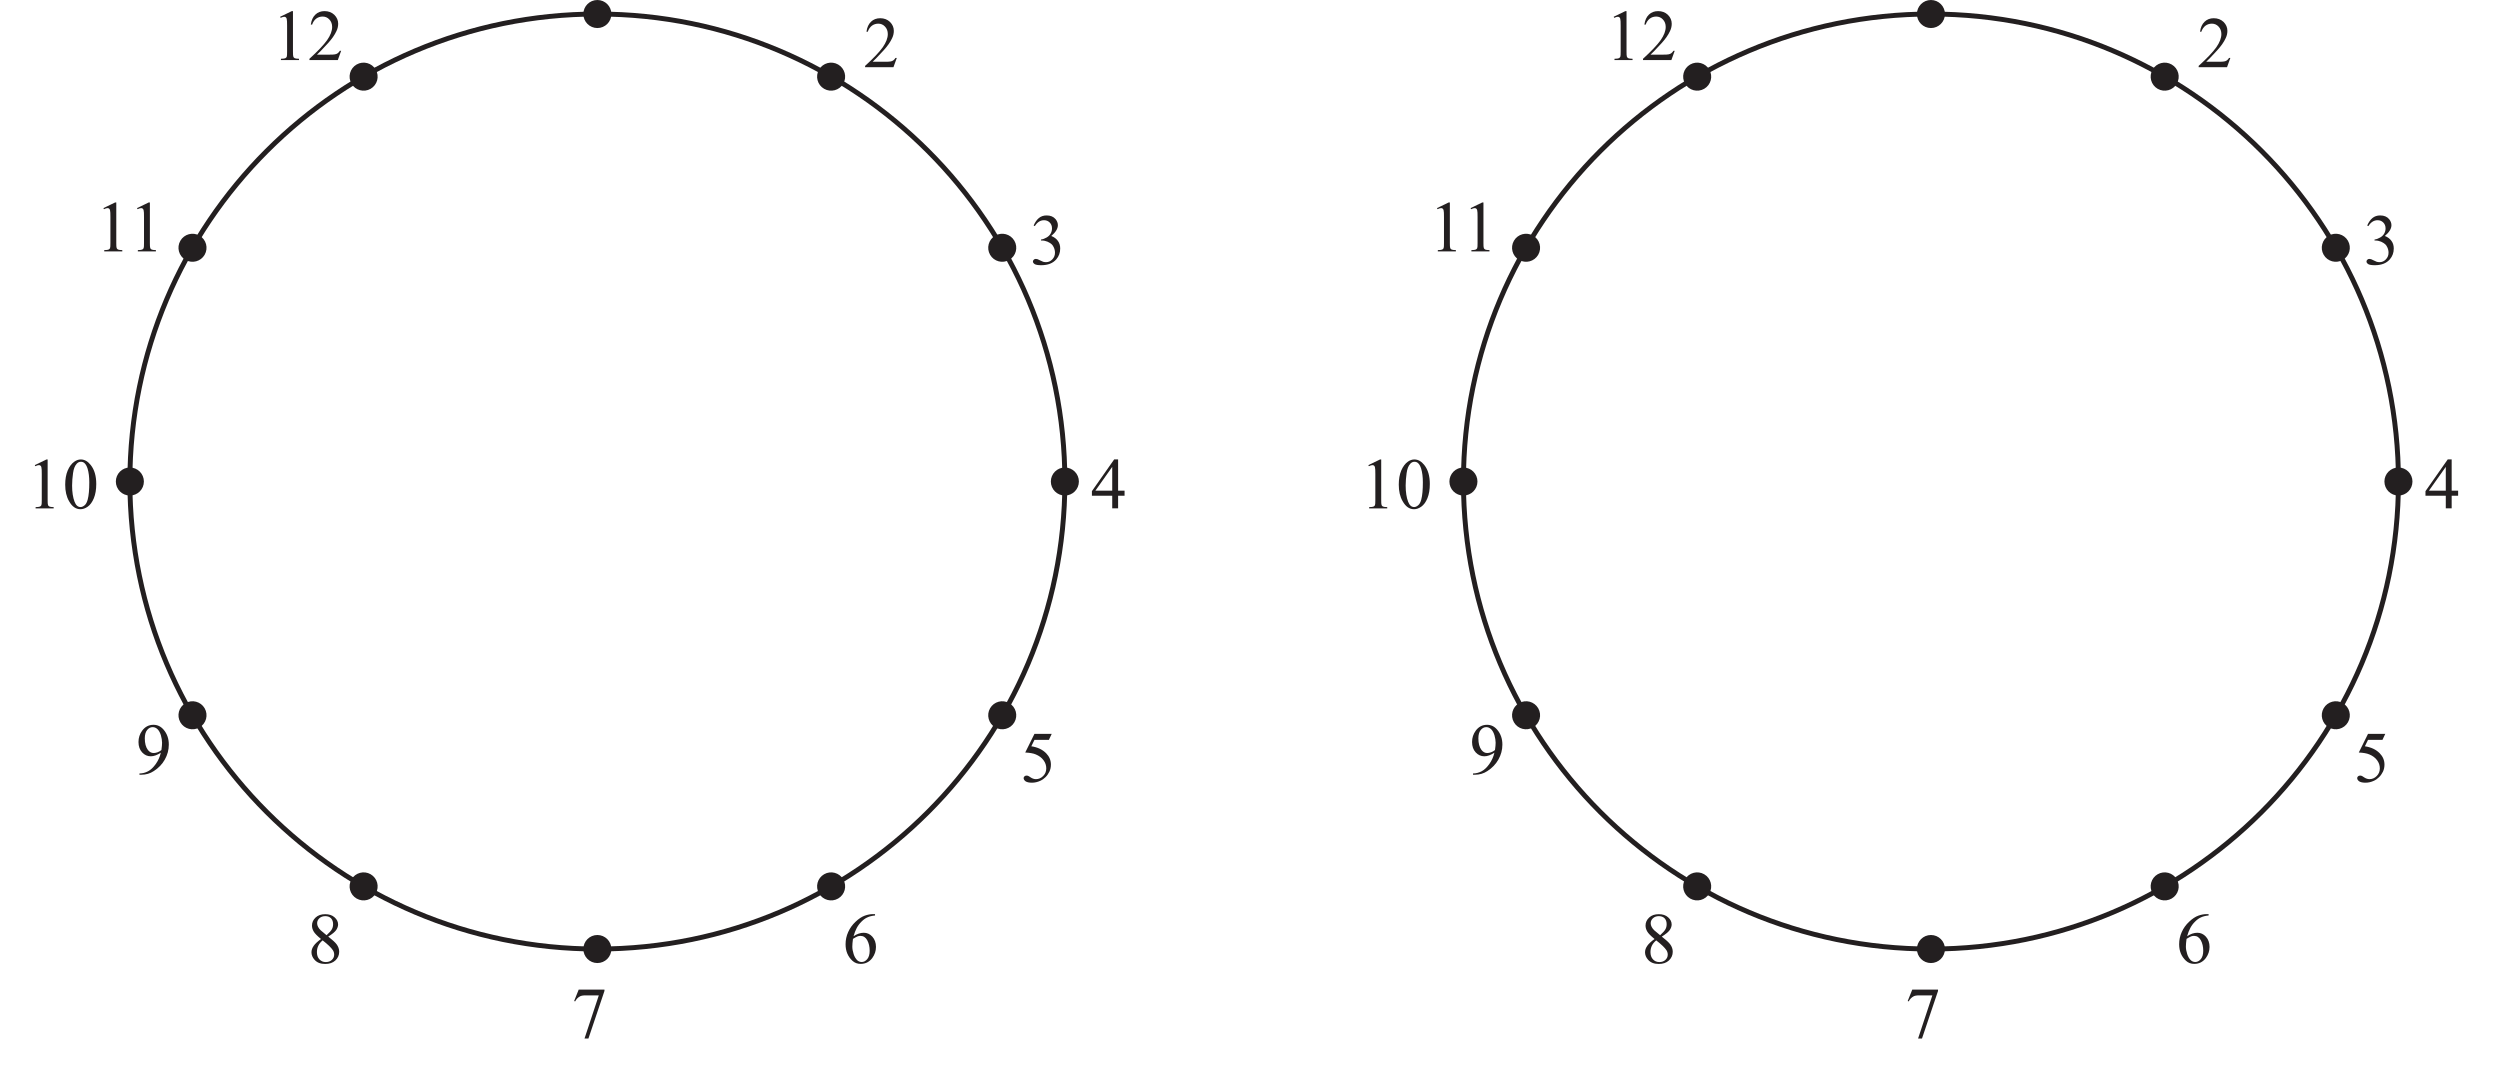
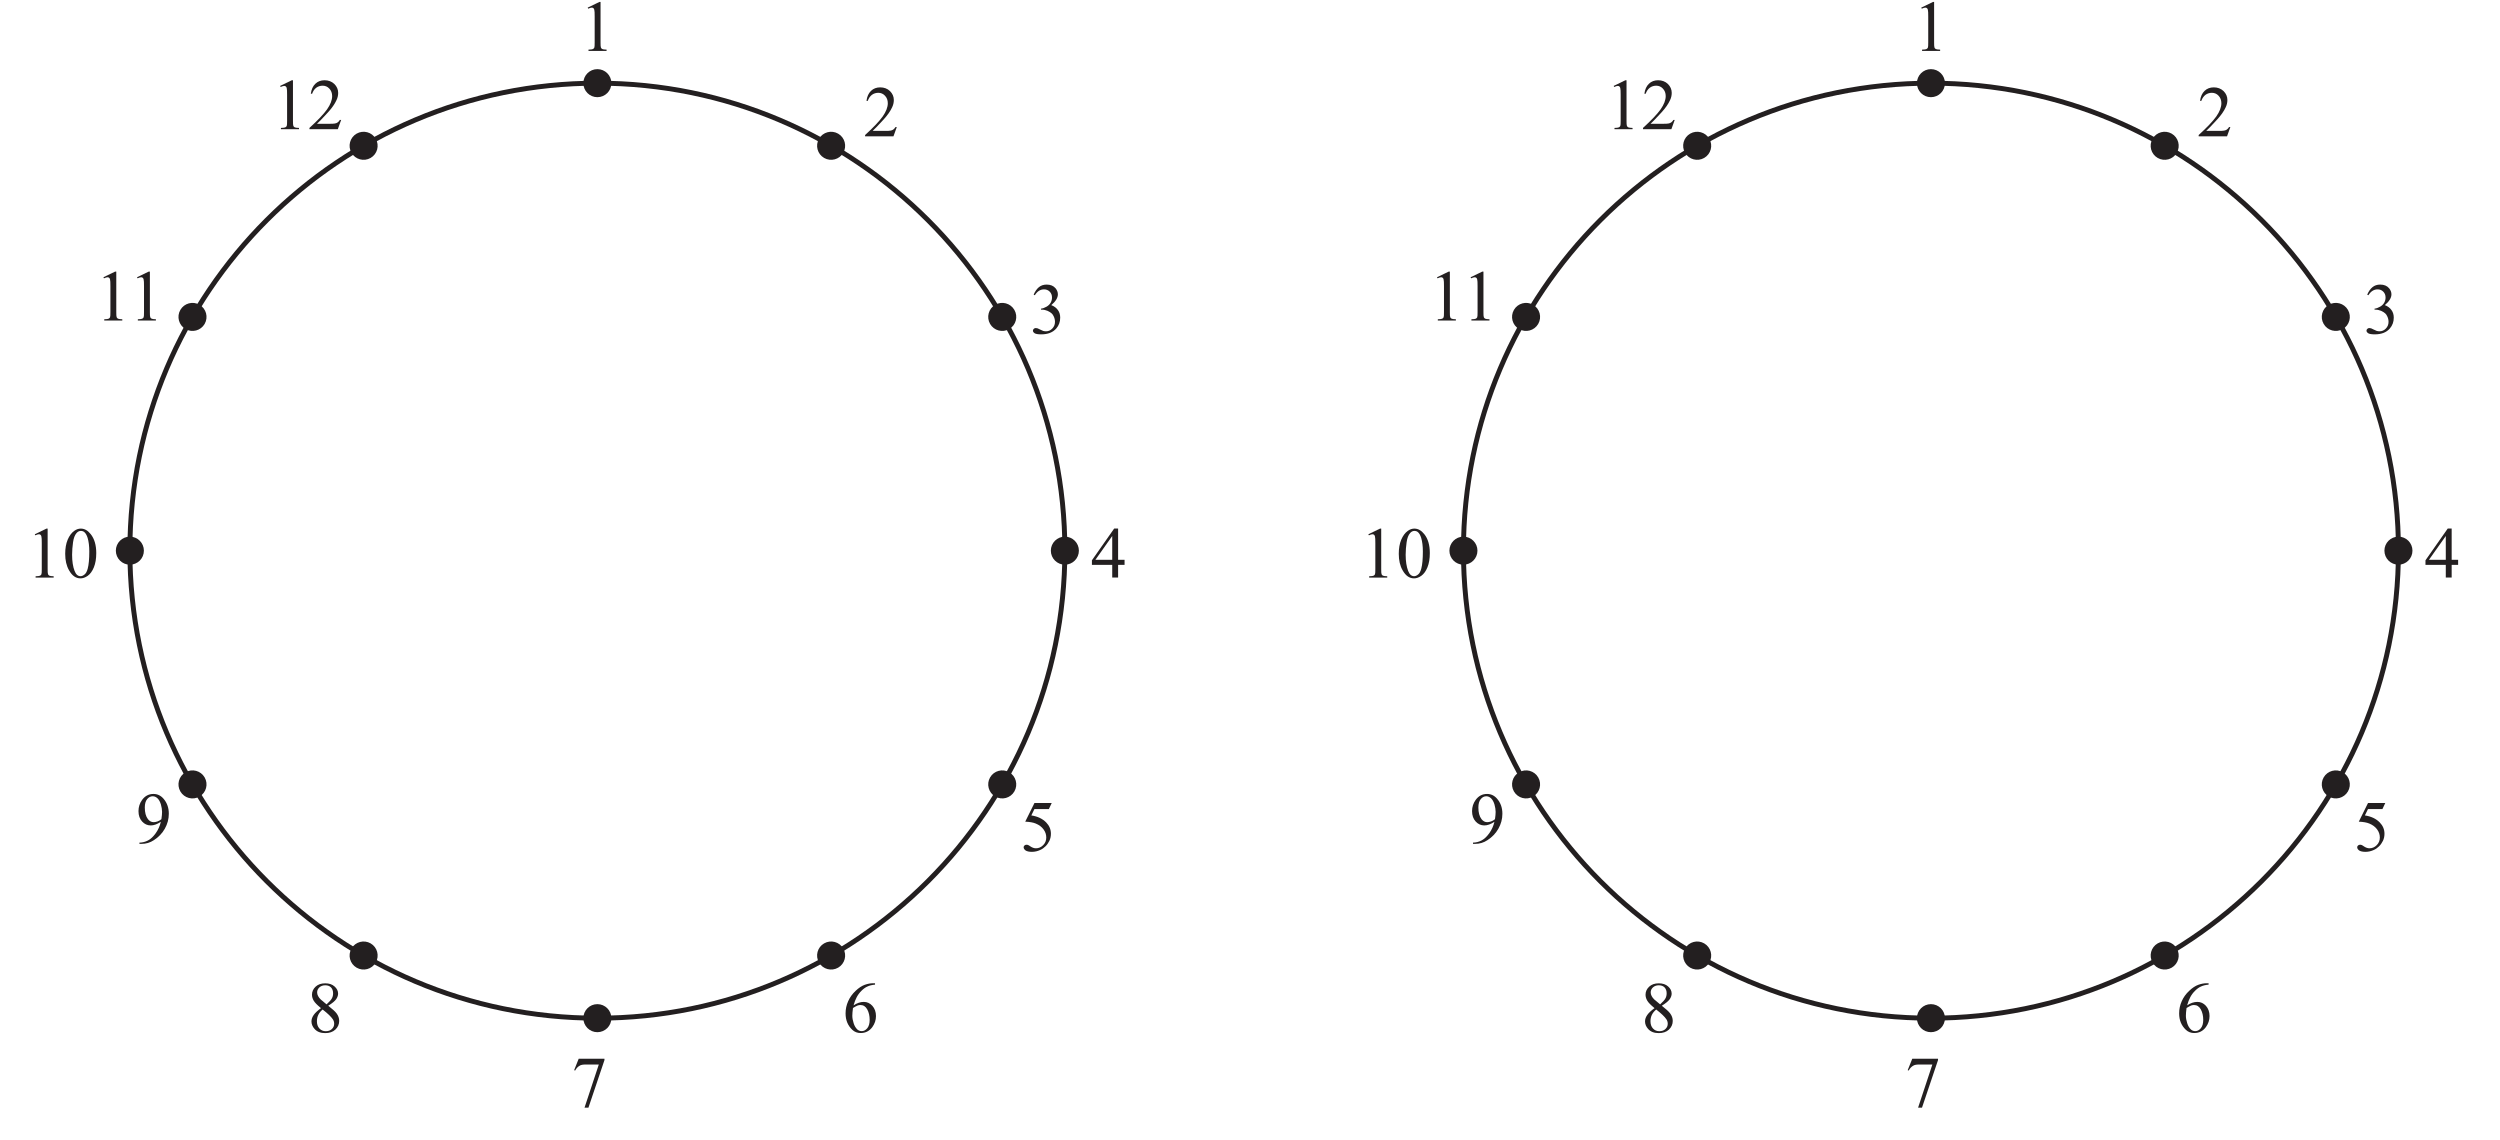
- <svg xmlns="http://www.w3.org/2000/svg" xmlns:xlink="http://www.w3.org/1999/xlink" data-id="0607_2017MJ_63_q03b_diagram3" data-width-mm="133.7" data-height-mm="57.23" data-measure="false" data-source="0607/63 MJ 2017 p8" version="1.1" width="379" height="162.218" viewBox="0 0 379 162.218">
+ <svg xmlns="http://www.w3.org/2000/svg" xmlns:xlink="http://www.w3.org/1999/xlink" data-id="0607_2017MJ_63_q03b_diagram3" data-width-mm="133.7" data-height-mm="60.92" data-measure="false" data-source="0607/63 MJ 2017 p8" version="1.1" width="379" height="172.700" viewBox="0 0 379 172.700">
  <defs>
    <clipPath id="clip_1">
-       <path transform="matrix(1,0,0,-1,-104,263.908)" d="M104 101.69H483V263.908H104Z" />
+       <path transform="matrix(1,0,0,-1,-104,274.39)" d="M104 101.69H483V274.39H104Z" />
    </clipPath>
    <clipPath id="clip_2">
-       <path transform="matrix(1,0,0,-1,-104,263.908)" d="M0 0H595.276V841.89H0Z" />
+       <path transform="matrix(1,0,0,-1,-104,274.39)" d="M0 0H595.276V841.89H0Z" />
    </clipPath>
    <clipPath id="clip_3">
-       <path transform="matrix(1,0,0,-1,-104,263.908)" d="M0 0H595.276V841.89H0Z" />
+       <path transform="matrix(1,0,0,-1,-104,274.39)" d="M0 0H595.276V841.89H0Z" />
    </clipPath>
    <clipPath id="clip_4">
-       <path transform="matrix(1,0,0,-1,-104,263.908)" d="M94.961 616.425H507.269V741.432H94.961Z" />
+       <path transform="matrix(1,0,0,-1,-104,274.39)" d="M94.961 616.425H507.269V741.432H94.961Z" />
    </clipPath>
    <clipPath id="clip_5">
-       <path transform="matrix(1,0,0,-1,-104,263.908)" d="M94.961 616.425H507.269V741.432H94.961Z" />
+       <path transform="matrix(1,0,0,-1,-104,274.39)" d="M94.961 616.425H507.269V741.432H94.961Z" />
    </clipPath>
    <clipPath id="clip_6">
-       <path transform="matrix(1,0,0,-1,-104,263.908)" d="M94.961 616.425H507.269V741.432H94.961Z" />
+       <path transform="matrix(1,0,0,-1,-104,274.39)" d="M94.961 616.425H507.269V741.432H94.961Z" />
    </clipPath>
    <clipPath id="clip_7">
-       <path transform="matrix(1,0,0,-1,-103.999,263.908)" d="M94.961 434.426H418.677V583.654H94.961Z" />
+       <path transform="matrix(1,0,0,-1,-103.999,274.390)" d="M94.961 434.426H418.677V583.654H94.961Z" />
    </clipPath>
    <clipPath id="clip_8">
-       <path transform="matrix(1,0,0,-1,-103.999,263.908)" d="M94.961 434.426H418.677V583.654H94.961Z" />
+       <path transform="matrix(1,0,0,-1,-103.999,274.390)" d="M94.961 434.426H418.677V583.654H94.961Z" />
    </clipPath>
    <clipPath id="clip_9">
-       <path transform="matrix(1,0,0,-1,-103.999,263.908)" d="M94.961 434.426H418.677V583.654H94.961Z" />
+       <path transform="matrix(1,0,0,-1,-103.999,274.390)" d="M94.961 434.426H418.677V583.654H94.961Z" />
    </clipPath>
    <clipPath id="clip_10">
-       <path transform="matrix(1,0,0,-1,-103.999,263.908)" d="M97.501 104.729H497.776V276.225H97.501Z" />
+       <path transform="matrix(1,0,0,-1,-103.999,274.390)" d="M97.501 104.729H497.776V276.225H97.501Z" />
    </clipPath>
    <clipPath id="clip_11">
-       <path transform="matrix(1,0,0,-1,-103.999,263.908)" d="M97.501 104.729H497.776V276.225H97.501Z" />
+       <path transform="matrix(1,0,0,-1,-103.999,274.390)" d="M97.501 104.729H497.776V276.225H97.501Z" />
    </clipPath>
+     <path id="font_12_20" d="M.117 .597 .278 .675H.294V.117C.294 .080 .295 .056 .299 .047 .302 .038 .308 .031 .318 .026 .328 .021 .347 .019 .377 .018V0H.128V.018C.160 .019 .180 .021 .189 .026 .198 .031 .204 .037 .208 .045 .212 .053 .213 .077 .213 .117V.474C.213 .522 .212 .553 .208 .566 .206 .577 .202 .584 .196 .589 .190 .594 .183 .597 .174 .597 .162 .597 .145 .592 .124 .582L.117 .597Z" />
    <path id="font_12_21" d="M.458 .128 .412 0H.021V.018C.136 .123 .217 .208 .264 .274 .311 .341 .334 .402 .334 .457 .334 .498 .321 .533 .295 .560 .270 .587 .239 .600 .203 .600 .171 .600 .141 .591 .115 .572 .090 .553 .070 .525 .058 .489H.040C.048 .549 .069 .595 .103 .627 .136 .659 .179 .675 .229 .675 .283 .675 .328 .658 .364 .624 .399 .589 .417 .548 .417 .501 .417 .468 .410 .434 .394 .401 .370 .348 .331 .292 .277 .233 .196 .145 .145 .092 .125 .075H.298C.333 .075 .358 .076 .372 .079 .386 .081 .399 .086 .410 .094 .422 .102 .431 .114 .440 .128H.458Z" />
    <path id="font_12_22" d="M.050 .536C.069 .580 .093 .615 .122 .639 .151 .663 .187 .675 .229 .675 .283 .675 .323 .658 .352 .624 .373 .598 .384 .570 .384 .541 .384 .493 .354 .443 .293 .392 .334 .376 .364 .353 .385 .323 .406 .294 .416 .259 .416 .219 .416 .161 .398 .112 .362 .070 .314 .015 .245-.011 .155-.011 .111-.011 .080-.006 .064 .004 .048 .015 .040 .027 .040 .040 .040 .049 .044 .058 .052 .065 .059 .072 .068 .076 .079 .076 .087 .076 .096 .074 .104 .072 .110 .070 .122 .064 .142 .054 .161 .044 .175 .038 .182 .036 .194 .033 .207 .031 .221 .031 .254 .031 .283 .044 .307 .069 .332 .095 .344 .125 .344 .161 .344 .186 .339 .211 .327 .236 .319 .254 .309 .268 .299 .277 .285 .290 .266 .302 .242 .313 .217 .323 .192 .329 .167 .329H.151V.343C.177 .346 .203 .356 .229 .371 .255 .386 .273 .405 .285 .426 .297 .448 .303 .471 .303 .497 .303 .530 .292 .557 .271 .578 .250 .599 .224 .609 .193 .609 .142 .609 .100 .582 .066 .528L.050 .536Z" />
    <path id="font_12_23" d="M.465 .244V.174H.376V0H.295V.174H.015V.237L.322 .675H.376V.244H.465M.295 .244V.572L.063 .244H.295Z" />
    <path id="font_12_24" d="M.434 .662 .395 .579H.196L.153 .491C.239 .478 .307 .446 .358 .394 .401 .350 .423 .298 .423 .238 .423 .203 .416 .171 .402 .141 .387 .111 .370 .086 .348 .065 .327 .044 .303 .027 .276 .015 .239-.002 .201-.011 .161-.011 .121-.011 .093-.004 .074 .008 .056 .022 .047 .036 .047 .053 .047 .062 .051 .070 .059 .077 .066 .084 .076 .087 .087 .087 .095 .087 .103 .086 .109 .083 .115 .081 .126 .074 .142 .063 .166 .047 .191 .038 .216 .038 .254 .038 .287 .052 .316 .081 .345 .110 .359 .145 .359 .186 .359 .227 .347 .264 .321 .299 .295 .334 .260 .360 .214 .379 .179 .394 .131 .402 .069 .405L.196 .662H.434Z" />
    <path id="font_12_25" d="M.448 .675V.656C.405 .652 .370 .643 .343 .630 .315 .618 .288 .598 .262 .572 .235 .546 .213 .516 .196 .484 .179 .452 .164 .414 .152 .370 .199 .402 .246 .418 .293 .418 .339 .418 .378 .400 .411 .364 .444 .327 .461 .280 .461 .223 .461 .167 .444 .117 .411 .071 .370 .016 .317-.011 .250-.011 .205-.011 .167 .003 .135 .033 .073 .091 .042 .166 .042 .259 .042 .319 .054 .375 .078 .428 .102 .482 .136 .529 .180 .570 .224 .612 .266 .639 .307 .654 .347 .668 .385 .675 .419 .675H.448M.144 .334C.138 .290 .135 .254 .135 .227 .135 .196 .141 .162 .153 .125 .164 .089 .181 .060 .204 .038 .221 .023 .241 .015 .265 .015 .293 .015 .318 .028 .341 .055 .363 .082 .374 .120 .374 .170 .374 .225 .363 .274 .341 .314 .319 .355 .287 .375 .247 .375 .234 .375 .221 .373 .207 .368 .193 .362 .172 .351 .144 .334Z" />
    <clipPath id="clip_13">
-       <path transform="matrix(1,0,0,-1,-103.999,263.908)" d="M97.501 104.729H497.776V276.225H97.501Z" />
+       <path transform="matrix(1,0,0,-1,-103.999,274.390)" d="M97.501 104.729H497.776V276.225H97.501Z" />
    </clipPath>
    <path id="font_12_26" d="M.100 .662H.455V.643L.234-.013H.180L.377 .582H.195C.159 .582 .132 .577 .117 .568 .089 .553 .067 .530 .051 .499L.037 .504 .100 .662Z" />
    <path id="font_12_27" d="M.191 .333C.139 .376 .105 .410 .090 .437 .075 .463 .067 .490 .067 .518 .067 .561 .084 .598 .117 .629 .150 .660 .194 .675 .25 .675 .303 .675 .346 .661 .378 .632 .411 .603 .427 .570 .427 .533 .427 .508 .418 .483 .401 .457 .383 .431 .347 .401 .291 .366 .348 .322 .386 .287 .405 .262 .430 .229 .442 .194 .442 .157 .442 .110 .424 .070 .389 .037 .353 .004 .307-.011 .249-.011 .186-.011 .137 .007 .102 .047 .074 .078 .060 .113 .060 .150 .060 .180 .070 .209 .090 .238 .109 .266 .143 .298 .191 .333M.268 .385C.307 .421 .332 .448 .342 .469 .353 .489 .358 .512 .358 .538 .358 .572 .348 .599 .329 .619 .310 .638 .284 .648 .250 .648 .217 .648 .190 .638 .169 .619 .149 .600 .138 .577 .138 .551 .138 .534 .142 .517 .151 .500 .160 .483 .172 .467 .188 .452L.268 .385M.214 .314C.187 .292 .167 .267 .154 .240 .141 .213 .135 .184 .135 .153 .135 .111 .146 .078 .169 .053 .192 .028 .221 .015 .257 .015 .292 .015 .320 .025 .341 .045 .362 .065 .373 .089 .373 .117 .373 .140 .367 .161 .354 .180 .331 .214 .285 .259 .214 .314Z" />
    <path id="font_12_28" d="M.052-.013V.004C.095 .005 .134 .015 .170 .034 .207 .053 .242 .086 .276 .133 .310 .181 .334 .233 .347 .291 .296 .257 .250 .241 .208 .241 .162 .241 .122 .259 .089 .295 .056 .331 .039 .378 .039 .438 .039 .496 .056 .548 .089 .593 .129 .648 .181 .675 .246 .675 .300 .675 .347 .653 .385 .608 .433 .552 .457 .484 .457 .402 .457 .328 .438 .260 .402 .196 .366 .132 .316 .080 .251 .038 .199 .003 .142-.013 .080-.013H.052M.355 .327C.361 .369 .364 .403 .364 .428 .364 .459 .358 .493 .348 .530 .337 .566 .322 .594 .302 .614 .282 .633 .260 .643 .235 .643 .206 .643 .180 .630 .159 .604 .137 .578 .126 .539 .126 .488 .126 .420 .140 .366 .169 .328 .191 .300 .217 .286 .248 .286 .263 .286 .280 .289 .301 .296 .321 .303 .339 .314 .355 .327Z" />
-     <path id="font_12_20" d="M.117 .597 .278 .675H.294V.117C.294 .080 .295 .056 .299 .047 .302 .038 .308 .031 .318 .026 .328 .021 .347 .019 .377 .018V0H.128V.018C.160 .019 .180 .021 .189 .026 .198 .031 .204 .037 .208 .045 .212 .053 .213 .077 .213 .117V.474C.213 .522 .212 .553 .208 .566 .206 .577 .202 .584 .196 .589 .190 .594 .183 .597 .174 .597 .162 .597 .145 .592 .124 .582L.117 .597Z" />
    <path id="font_12_19" d="M.036 .327C.036 .402 .047 .467 .070 .522 .093 .576 .123 .617 .161 .644 .190 .665 .220 .675 .251 .675 .302 .675 .348 .649 .388 .598 .439 .534 .464 .447 .464 .337 .464 .260 .453 .195 .431 .141 .409 .087 .380 .048 .346 .024 .312 .000 .278-.011 .247-.011 .183-.011 .131 .025 .089 .100 .053 .162 .036 .238 .036 .327M.131 .315C.131 .224 .143 .149 .165 .092 .184 .043 .211 .019 .248 .019 .266 .019 .284 .027 .303 .043 .322 .058 .336 .085 .346 .122 .361 .178 .368 .257 .368 .359 .368 .434 .360 .497 .345 .547 .333 .585 .318 .611 .299 .627 .286 .638 .270 .643 .251 .643 .229 .643 .209 .633 .192 .613 .168 .586 .152 .544 .144 .486 .136 .428 .131 .371 .131 .315Z" />
    <clipPath id="clip_14">
-       <path transform="matrix(1,0,0,-1,-103.999,263.908)" d="M97.501 104.729H497.776V276.225H97.501Z" />
+       <path transform="matrix(1,0,0,-1,-103.999,274.390)" d="M97.501 104.729H497.776V276.225H97.501Z" />
    </clipPath>
    <clipPath id="clip_15">
-       <path transform="matrix(1,0,0,-1,-103.999,263.908)" d="M97.501 104.729H497.776V276.225H97.501Z" />
+       <path transform="matrix(1,0,0,-1,-103.999,274.390)" d="M97.501 104.729H497.776V276.225H97.501Z" />
    </clipPath>
    <clipPath id="clip_16">
-       <path transform="matrix(1,0,0,-1,-103.999,263.908)" d="M97.501 104.729H497.776V276.225H97.501Z" />
+       <path transform="matrix(1,0,0,-1,-103.999,274.390)" d="M97.501 104.729H497.776V276.225H97.501Z" />
    </clipPath>
  </defs>
  <g clip-path="url(#clip_1)">
    <g clip-path="url(#clip_2)">
      <g clip-path="url(#clip_3)" />
      <g clip-path="url(#clip_4)" />
      <g clip-path="url(#clip_5)" />
      <g clip-path="url(#clip_6)" />
      <g clip-path="url(#clip_7)" />
      <g clip-path="url(#clip_8)" />
      <g clip-path="url(#clip_9)" />
      <g clip-path="url(#clip_10)">
-         <path transform="matrix(1,0,0,-1,161.435,72.999)" stroke-width=".75" stroke-linecap="butt" stroke-miterlimit="10" stroke-linejoin="miter" fill="none" stroke="#231f20" d="M0 0C0-39.142-31.731-70.873-70.873-70.873-110.015-70.873-141.746-39.142-141.746 0-141.746 39.142-110.015 70.873-70.873 70.873-31.731 70.873 0 39.142 0 0Z" />
-         <path transform="matrix(1,0,0,-1,92.687,2.126)" d="M0 0C0-1.174-.952-2.126-2.126-2.126-3.3-2.126-4.252-1.174-4.252 0-4.252 1.174-3.3 2.126-2.126 2.126-.952 2.126 0 1.174 0 0" fill="#231f20" />
-         <path transform="matrix(1,0,0,-1,92.687,143.872)" d="M0 0C0-1.174-.952-2.126-2.126-2.126-3.3-2.126-4.252-1.174-4.252 0-4.252 1.174-3.3 2.126-2.126 2.126-.952 2.126 0 1.174 0 0" fill="#231f20" />
-         <path transform="matrix(1,0,0,-1,163.560,72.999)" d="M0 0C0-1.174-.952-2.126-2.126-2.126-3.3-2.126-4.252-1.174-4.252 0-4.252 1.174-3.3 2.126-2.126 2.126-.952 2.126 0 1.174 0 0" fill="#231f20" />
-         <path transform="matrix(1,0,0,-1,21.814,72.999)" d="M0 0C0-1.174-.952-2.126-2.126-2.126-3.3-2.126-4.252-1.174-4.252 0-4.252 1.174-3.3 2.126-2.126 2.126-.952 2.126 0 1.174 0 0" fill="#231f20" />
-         <path transform="matrix(1,0,0,-1,127.839,12.684)" d="M0 0C-.587-1.017-1.887-1.365-2.904-.778-3.92-.191-4.269 1.109-3.682 2.126-3.095 3.142-1.795 3.491-.778 2.904 .239 2.317 .587 1.017 0 0" fill="#231f20" />
-         <path transform="matrix(1,0,0,-1,56.966,135.440)" d="M0 0C-.587-1.017-1.887-1.365-2.904-.778-3.92-.191-4.269 1.109-3.682 2.126-3.095 3.142-1.795 3.491-.778 2.904 .239 2.317 .587 1.017 0 0" fill="#231f20" />
-         <path transform="matrix(1,0,0,-1,153.780,109.498)" d="M0 0C-.587-1.017-1.887-1.365-2.904-.778-3.92-.191-4.269 1.109-3.682 2.126-3.095 3.142-1.795 3.491-.778 2.904 .239 2.317 .587 1.017 0 0" fill="#231f20" />
-         <path transform="matrix(1,0,0,-1,31.024,38.625)" d="M0 0C-.587-1.017-1.887-1.365-2.904-.778-3.92-.191-4.269 1.109-3.682 2.126-3.095 3.142-1.795 3.491-.778 2.904 .239 2.317 .587 1.017 0 0" fill="#231f20" />
-         <path transform="matrix(1,0,0,-1,153.002,39.403)" d="M0 0C-1.017-.587-2.317-.239-2.904 .778-3.491 1.795-3.142 3.095-2.126 3.682-1.109 4.269 .191 3.92 .778 2.904 1.365 1.887 1.017 .587 0 0" fill="#231f20" />
-         <path transform="matrix(1,0,0,-1,30.246,110.276)" d="M0 0C-1.017-.587-2.317-.239-2.904 .778-3.491 1.795-3.142 3.095-2.126 3.682-1.109 4.269 .191 3.92 .778 2.904 1.365 1.887 1.017 .587 0 0" fill="#231f20" />
-         <path transform="matrix(1,0,0,-1,127.061,136.218)" d="M0 0C-1.017-.587-2.317-.239-2.904 .778-3.491 1.795-3.142 3.095-2.126 3.682-1.109 4.269 .191 3.92 .778 2.904 1.365 1.887 1.017 .587 0 0" fill="#231f20" />
-         <path transform="matrix(1,0,0,-1,56.187,13.462)" d="M0 0C-1.017-.587-2.317-.239-2.904 .778-3.491 1.795-3.142 3.095-2.126 3.682-1.109 4.269 .191 3.92 .778 2.904 1.365 1.887 1.017 .587 0 0" fill="#231f20" />
+         <path transform="matrix(1,0,0,-1,161.435,83.481)" stroke-width=".75" stroke-linecap="butt" stroke-miterlimit="10" stroke-linejoin="miter" fill="none" stroke="#231f20" d="M0 0C0-39.142-31.731-70.873-70.873-70.873-110.015-70.873-141.746-39.142-141.746 0-141.746 39.142-110.015 70.873-70.873 70.873-31.731 70.873 0 39.142 0 0Z" />
+         <path transform="matrix(1,0,0,-1,92.687,12.607)" d="M0 0C0-1.174-.952-2.126-2.126-2.126-3.3-2.126-4.252-1.174-4.252 0-4.252 1.174-3.3 2.126-2.126 2.126-.952 2.126 0 1.174 0 0" fill="#231f20" />
+         <path transform="matrix(1,0,0,-1,92.687,154.354)" d="M0 0C0-1.174-.952-2.126-2.126-2.126-3.3-2.126-4.252-1.174-4.252 0-4.252 1.174-3.3 2.126-2.126 2.126-.952 2.126 0 1.174 0 0" fill="#231f20" />
+         <path transform="matrix(1,0,0,-1,163.560,83.481)" d="M0 0C0-1.174-.952-2.126-2.126-2.126-3.3-2.126-4.252-1.174-4.252 0-4.252 1.174-3.3 2.126-2.126 2.126-.952 2.126 0 1.174 0 0" fill="#231f20" />
+         <path transform="matrix(1,0,0,-1,21.814,83.481)" d="M0 0C0-1.174-.952-2.126-2.126-2.126-3.3-2.126-4.252-1.174-4.252 0-4.252 1.174-3.3 2.126-2.126 2.126-.952 2.126 0 1.174 0 0" fill="#231f20" />
+         <path transform="matrix(1,0,0,-1,127.839,23.165)" d="M0 0C-.587-1.017-1.887-1.365-2.904-.778-3.92-.191-4.269 1.109-3.682 2.126-3.095 3.142-1.795 3.491-.778 2.904 .239 2.317 .587 1.017 0 0" fill="#231f20" />
+         <path transform="matrix(1,0,0,-1,56.966,145.921)" d="M0 0C-.587-1.017-1.887-1.365-2.904-.778-3.92-.191-4.269 1.109-3.682 2.126-3.095 3.142-1.795 3.491-.778 2.904 .239 2.317 .587 1.017 0 0" fill="#231f20" />
+         <path transform="matrix(1,0,0,-1,153.780,119.980)" d="M0 0C-.587-1.017-1.887-1.365-2.904-.778-3.92-.191-4.269 1.109-3.682 2.126-3.095 3.142-1.795 3.491-.778 2.904 .239 2.317 .587 1.017 0 0" fill="#231f20" />
+         <path transform="matrix(1,0,0,-1,31.024,49.107)" d="M0 0C-.587-1.017-1.887-1.365-2.904-.778-3.92-.191-4.269 1.109-3.682 2.126-3.095 3.142-1.795 3.491-.778 2.904 .239 2.317 .587 1.017 0 0" fill="#231f20" />
+         <path transform="matrix(1,0,0,-1,153.002,49.885)" d="M0 0C-1.017-.587-2.317-.239-2.904 .778-3.491 1.795-3.142 3.095-2.126 3.682-1.109 4.269 .191 3.92 .778 2.904 1.365 1.887 1.017 .587 0 0" fill="#231f20" />
+         <path transform="matrix(1,0,0,-1,30.246,120.758)" d="M0 0C-1.017-.587-2.317-.239-2.904 .778-3.491 1.795-3.142 3.095-2.126 3.682-1.109 4.269 .191 3.92 .778 2.904 1.365 1.887 1.017 .587 0 0" fill="#231f20" />
+         <path transform="matrix(1,0,0,-1,127.061,146.699)" d="M0 0C-1.017-.587-2.317-.239-2.904 .778-3.491 1.795-3.142 3.095-2.126 3.682-1.109 4.269 .191 3.92 .778 2.904 1.365 1.887 1.017 .587 0 0" fill="#231f20" />
+         <path transform="matrix(1,0,0,-1,56.187,23.943)" d="M0 0C-1.017-.587-2.317-.239-2.904 .778-3.491 1.795-3.142 3.095-2.126 3.682-1.109 4.269 .191 3.92 .778 2.904 1.365 1.887 1.017 .587 0 0" fill="#231f20" />
      </g>
-       <g clip-path="url(#clip_11)" />
-       <use data-text="2" xlink:href="#font_12_21" transform="matrix(10.999,0,0,-11,130.917,10.187)" fill="#231f20" />
-       <use data-text="3" xlink:href="#font_12_22" transform="matrix(10.999,0,0,-11,156.151,40.085)" fill="#231f20" />
-       <use data-text="4" xlink:href="#font_12_23" transform="matrix(10.999,0,0,-11,165.369,77.067)" fill="#231f20" />
-       <use data-text="5" xlink:href="#font_12_24" transform="matrix(10.999,0,0,-11,154.666,118.537)" fill="#231f20" />
-       <use data-text="6" xlink:href="#font_12_25" transform="matrix(10.999,0,0,-11,127.727,146.004)" fill="#231f20" />
+       <g clip-path="url(#clip_11)">
+         <use data-text="1" xlink:href="#font_12_20" transform="matrix(10.999,0,0,-11,87.809,7.722)" fill="#231f20" />
+       </g>
+       <use data-text="2" xlink:href="#font_12_21" transform="matrix(10.999,0,0,-11,130.917,20.669)" fill="#231f20" />
+       <use data-text="3" xlink:href="#font_12_22" transform="matrix(10.999,0,0,-11,156.151,50.567)" fill="#231f20" />
+       <use data-text="4" xlink:href="#font_12_23" transform="matrix(10.999,0,0,-11,165.369,87.549)" fill="#231f20" />
+       <use data-text="5" xlink:href="#font_12_24" transform="matrix(10.999,0,0,-11,154.666,129.019)" fill="#231f20" />
+       <use data-text="6" xlink:href="#font_12_25" transform="matrix(10.999,0,0,-11,127.727,156.486)" fill="#231f20" />
      <g clip-path="url(#clip_13)">
-         <use data-text="7" xlink:href="#font_12_26" transform="matrix(10.999,0,0,-11,86.632,157.301)" fill="#231f20" />
+         <use data-text="7" xlink:href="#font_12_26" transform="matrix(10.999,0,0,-11,86.632,167.783)" fill="#231f20" />
      </g>
-       <use data-text="8" xlink:href="#font_12_27" transform="matrix(10.999,0,0,-11,46.559,146.015)" fill="#231f20" />
-       <use data-text="9" xlink:href="#font_12_28" transform="matrix(10.999,0,0,-11,20.566,117.305)" fill="#231f20" />
-       <use data-text="1" xlink:href="#font_12_20" transform="matrix(10.999,0,0,-11,3.989,77.078)" fill="#231f20" />
-       <use data-text="0" xlink:href="#font_12_19" transform="matrix(10.999,0,0,-11,9.489,77.078)" fill="#231f20" />
-       <use data-text="1" xlink:href="#font_12_20" transform="matrix(10.999,0,0,-11,14.395,38.116)" fill="#231f20" />
-       <use data-text="1" xlink:href="#font_12_20" transform="matrix(10.999,0,0,-11,19.488,38.116)" fill="#231f20" />
-       <use data-text="1" xlink:href="#font_12_20" transform="matrix(10.999,0,0,-11,41.180,9.109)" fill="#231f20" />
-       <use data-text="2" xlink:href="#font_12_21" transform="matrix(10.999,0,0,-11,46.680,9.109)" fill="#231f20" />
+       <use data-text="8" xlink:href="#font_12_27" transform="matrix(10.999,0,0,-11,46.559,156.497)" fill="#231f20" />
+       <use data-text="9" xlink:href="#font_12_28" transform="matrix(10.999,0,0,-11,20.566,127.787)" fill="#231f20" />
+       <use data-text="1" xlink:href="#font_12_20" transform="matrix(10.999,0,0,-11,3.989,87.560)" fill="#231f20" />
+       <use data-text="0" xlink:href="#font_12_19" transform="matrix(10.999,0,0,-11,9.489,87.560)" fill="#231f20" />
+       <use data-text="1" xlink:href="#font_12_20" transform="matrix(10.999,0,0,-11,14.395,48.598)" fill="#231f20" />
+       <use data-text="1" xlink:href="#font_12_20" transform="matrix(10.999,0,0,-11,19.488,48.598)" fill="#231f20" />
+       <use data-text="1" xlink:href="#font_12_20" transform="matrix(10.999,0,0,-11,41.180,19.591)" fill="#231f20" />
+       <use data-text="2" xlink:href="#font_12_21" transform="matrix(10.999,0,0,-11,46.680,19.591)" fill="#231f20" />
      <g clip-path="url(#clip_14)">
-         <path transform="matrix(1,0,0,-1,363.603,72.999)" stroke-width=".75" stroke-linecap="butt" stroke-miterlimit="10" stroke-linejoin="miter" fill="none" stroke="#231f20" d="M0 0C0-39.142-31.731-70.873-70.873-70.873-110.015-70.873-141.746-39.142-141.746 0-141.746 39.142-110.015 70.873-70.873 70.873-31.731 70.873 0 39.142 0 0Z" />
-         <path transform="matrix(1,0,0,-1,294.856,2.126)" d="M0 0C0-1.174-.952-2.126-2.126-2.126-3.3-2.126-4.252-1.174-4.252 0-4.252 1.174-3.3 2.126-2.126 2.126-.952 2.126 0 1.174 0 0" fill="#231f20" />
-         <path transform="matrix(1,0,0,-1,294.856,143.872)" d="M0 0C0-1.174-.952-2.126-2.126-2.126-3.3-2.126-4.252-1.174-4.252 0-4.252 1.174-3.3 2.126-2.126 2.126-.952 2.126 0 1.174 0 0" fill="#231f20" />
-         <path transform="matrix(1,0,0,-1,365.729,72.999)" d="M0 0C0-1.174-.952-2.126-2.126-2.126-3.3-2.126-4.252-1.174-4.252 0-4.252 1.174-3.3 2.126-2.126 2.126-.952 2.126 0 1.174 0 0" fill="#231f20" />
-         <path transform="matrix(1,0,0,-1,223.982,72.999)" d="M0 0C0-1.174-.952-2.126-2.126-2.126-3.3-2.126-4.252-1.174-4.252 0-4.252 1.174-3.3 2.126-2.126 2.126-.952 2.126 0 1.174 0 0" fill="#231f20" />
-         <path transform="matrix(1,0,0,-1,330.007,12.684)" d="M0 0C-.587-1.017-1.887-1.365-2.904-.778-3.92-.191-4.269 1.109-3.682 2.126-3.095 3.142-1.795 3.491-.778 2.904 .239 2.317 .587 1.017 0 0" fill="#231f20" />
-         <path transform="matrix(1,0,0,-1,259.134,135.440)" d="M0 0C-.587-1.017-1.887-1.365-2.904-.778-3.92-.191-4.269 1.109-3.682 2.126-3.095 3.142-1.795 3.491-.778 2.904 .239 2.317 .587 1.017 0 0" fill="#231f20" />
-         <path transform="matrix(1,0,0,-1,355.949,109.498)" d="M0 0C-.587-1.017-1.887-1.365-2.904-.778-3.92-.191-4.269 1.109-3.682 2.126-3.095 3.142-1.795 3.491-.778 2.904 .239 2.317 .587 1.017 0 0" fill="#231f20" />
-         <path transform="matrix(1,0,0,-1,233.193,38.625)" d="M0 0C-.587-1.017-1.887-1.365-2.904-.778-3.92-.191-4.269 1.109-3.682 2.126-3.095 3.142-1.795 3.491-.778 2.904 .239 2.317 .587 1.017 0 0" fill="#231f20" />
-         <path transform="matrix(1,0,0,-1,355.171,39.403)" d="M0 0C-1.017-.587-2.317-.239-2.904 .778-3.491 1.795-3.142 3.095-2.126 3.682-1.109 4.269 .191 3.92 .778 2.904 1.365 1.887 1.017 .587 0 0" fill="#231f20" />
-         <path transform="matrix(1,0,0,-1,232.415,110.276)" d="M0 0C-1.017-.587-2.317-.239-2.904 .778-3.491 1.795-3.142 3.095-2.126 3.682-1.109 4.269 .191 3.92 .778 2.904 1.365 1.887 1.017 .587 0 0" fill="#231f20" />
-         <path transform="matrix(1,0,0,-1,329.229,136.218)" d="M0 0C-1.017-.587-2.317-.239-2.904 .778-3.491 1.795-3.142 3.095-2.126 3.682-1.109 4.269 .191 3.92 .778 2.904 1.365 1.887 1.017 .587 0 0" fill="#231f20" />
-         <path transform="matrix(1,0,0,-1,258.356,13.462)" d="M0 0C-1.017-.587-2.317-.239-2.904 .778-3.491 1.795-3.142 3.095-2.126 3.682-1.109 4.269 .191 3.92 .778 2.904 1.365 1.887 1.017 .587 0 0" fill="#231f20" />
+         <path transform="matrix(1,0,0,-1,363.603,83.481)" stroke-width=".75" stroke-linecap="butt" stroke-miterlimit="10" stroke-linejoin="miter" fill="none" stroke="#231f20" d="M0 0C0-39.142-31.731-70.873-70.873-70.873-110.015-70.873-141.746-39.142-141.746 0-141.746 39.142-110.015 70.873-70.873 70.873-31.731 70.873 0 39.142 0 0Z" />
+         <path transform="matrix(1,0,0,-1,294.856,12.607)" d="M0 0C0-1.174-.952-2.126-2.126-2.126-3.3-2.126-4.252-1.174-4.252 0-4.252 1.174-3.3 2.126-2.126 2.126-.952 2.126 0 1.174 0 0" fill="#231f20" />
+         <path transform="matrix(1,0,0,-1,294.856,154.354)" d="M0 0C0-1.174-.952-2.126-2.126-2.126-3.3-2.126-4.252-1.174-4.252 0-4.252 1.174-3.3 2.126-2.126 2.126-.952 2.126 0 1.174 0 0" fill="#231f20" />
+         <path transform="matrix(1,0,0,-1,365.729,83.481)" d="M0 0C0-1.174-.952-2.126-2.126-2.126-3.3-2.126-4.252-1.174-4.252 0-4.252 1.174-3.3 2.126-2.126 2.126-.952 2.126 0 1.174 0 0" fill="#231f20" />
+         <path transform="matrix(1,0,0,-1,223.982,83.481)" d="M0 0C0-1.174-.952-2.126-2.126-2.126-3.3-2.126-4.252-1.174-4.252 0-4.252 1.174-3.3 2.126-2.126 2.126-.952 2.126 0 1.174 0 0" fill="#231f20" />
+         <path transform="matrix(1,0,0,-1,330.007,23.165)" d="M0 0C-.587-1.017-1.887-1.365-2.904-.778-3.92-.191-4.269 1.109-3.682 2.126-3.095 3.142-1.795 3.491-.778 2.904 .239 2.317 .587 1.017 0 0" fill="#231f20" />
+         <path transform="matrix(1,0,0,-1,259.134,145.921)" d="M0 0C-.587-1.017-1.887-1.365-2.904-.778-3.92-.191-4.269 1.109-3.682 2.126-3.095 3.142-1.795 3.491-.778 2.904 .239 2.317 .587 1.017 0 0" fill="#231f20" />
+         <path transform="matrix(1,0,0,-1,355.949,119.980)" d="M0 0C-.587-1.017-1.887-1.365-2.904-.778-3.92-.191-4.269 1.109-3.682 2.126-3.095 3.142-1.795 3.491-.778 2.904 .239 2.317 .587 1.017 0 0" fill="#231f20" />
+         <path transform="matrix(1,0,0,-1,233.193,49.107)" d="M0 0C-.587-1.017-1.887-1.365-2.904-.778-3.92-.191-4.269 1.109-3.682 2.126-3.095 3.142-1.795 3.491-.778 2.904 .239 2.317 .587 1.017 0 0" fill="#231f20" />
+         <path transform="matrix(1,0,0,-1,355.171,49.885)" d="M0 0C-1.017-.587-2.317-.239-2.904 .778-3.491 1.795-3.142 3.095-2.126 3.682-1.109 4.269 .191 3.92 .778 2.904 1.365 1.887 1.017 .587 0 0" fill="#231f20" />
+         <path transform="matrix(1,0,0,-1,232.415,120.758)" d="M0 0C-1.017-.587-2.317-.239-2.904 .778-3.491 1.795-3.142 3.095-2.126 3.682-1.109 4.269 .191 3.92 .778 2.904 1.365 1.887 1.017 .587 0 0" fill="#231f20" />
+         <path transform="matrix(1,0,0,-1,329.229,146.699)" d="M0 0C-1.017-.587-2.317-.239-2.904 .778-3.491 1.795-3.142 3.095-2.126 3.682-1.109 4.269 .191 3.92 .778 2.904 1.365 1.887 1.017 .587 0 0" fill="#231f20" />
+         <path transform="matrix(1,0,0,-1,258.356,23.943)" d="M0 0C-1.017-.587-2.317-.239-2.904 .778-3.491 1.795-3.142 3.095-2.126 3.682-1.109 4.269 .191 3.92 .778 2.904 1.365 1.887 1.017 .587 0 0" fill="#231f20" />
      </g>
-       <g clip-path="url(#clip_15)" />
-       <use data-text="2" xlink:href="#font_12_21" transform="matrix(10.999,0,0,-11,333.086,10.187)" fill="#231f20" />
-       <use data-text="3" xlink:href="#font_12_22" transform="matrix(10.999,0,0,-11,358.319,40.085)" fill="#231f20" />
-       <use data-text="4" xlink:href="#font_12_23" transform="matrix(10.999,0,0,-11,367.537,77.067)" fill="#231f20" />
-       <use data-text="5" xlink:href="#font_12_24" transform="matrix(10.999,0,0,-11,356.834,118.537)" fill="#231f20" />
-       <use data-text="6" xlink:href="#font_12_25" transform="matrix(10.999,0,0,-11,329.896,146.004)" fill="#231f20" />
+       <g clip-path="url(#clip_15)">
+         <use data-text="1" xlink:href="#font_12_20" transform="matrix(10.999,0,0,-11,289.977,7.722)" fill="#231f20" />
+       </g>
+       <use data-text="2" xlink:href="#font_12_21" transform="matrix(10.999,0,0,-11,333.086,20.669)" fill="#231f20" />
+       <use data-text="3" xlink:href="#font_12_22" transform="matrix(10.999,0,0,-11,358.319,50.567)" fill="#231f20" />
+       <use data-text="4" xlink:href="#font_12_23" transform="matrix(10.999,0,0,-11,367.537,87.549)" fill="#231f20" />
+       <use data-text="5" xlink:href="#font_12_24" transform="matrix(10.999,0,0,-11,356.834,129.019)" fill="#231f20" />
+       <use data-text="6" xlink:href="#font_12_25" transform="matrix(10.999,0,0,-11,329.896,156.486)" fill="#231f20" />
      <g clip-path="url(#clip_16)">
-         <use data-text="7" xlink:href="#font_12_26" transform="matrix(10.999,0,0,-11,288.800,157.301)" fill="#231f20" />
+         <use data-text="7" xlink:href="#font_12_26" transform="matrix(10.999,0,0,-11,288.800,167.783)" fill="#231f20" />
      </g>
-       <use data-text="8" xlink:href="#font_12_27" transform="matrix(10.999,0,0,-11,248.727,146.015)" fill="#231f20" />
-       <use data-text="9" xlink:href="#font_12_28" transform="matrix(10.999,0,0,-11,222.735,117.305)" fill="#231f20" />
-       <use data-text="1" xlink:href="#font_12_20" transform="matrix(10.999,0,0,-11,206.158,77.078)" fill="#231f20" />
-       <use data-text="0" xlink:href="#font_12_19" transform="matrix(10.999,0,0,-11,211.658,77.078)" fill="#231f20" />
-       <use data-text="1" xlink:href="#font_12_20" transform="matrix(10.999,0,0,-11,216.564,38.116)" fill="#231f20" />
-       <use data-text="1" xlink:href="#font_12_20" transform="matrix(10.999,0,0,-11,221.657,38.116)" fill="#231f20" />
-       <use data-text="1" xlink:href="#font_12_20" transform="matrix(10.999,0,0,-11,243.348,9.109)" fill="#231f20" />
-       <use data-text="2" xlink:href="#font_12_21" transform="matrix(10.999,0,0,-11,248.848,9.109)" fill="#231f20" />
+       <use data-text="8" xlink:href="#font_12_27" transform="matrix(10.999,0,0,-11,248.727,156.497)" fill="#231f20" />
+       <use data-text="9" xlink:href="#font_12_28" transform="matrix(10.999,0,0,-11,222.735,127.787)" fill="#231f20" />
+       <use data-text="1" xlink:href="#font_12_20" transform="matrix(10.999,0,0,-11,206.158,87.560)" fill="#231f20" />
+       <use data-text="0" xlink:href="#font_12_19" transform="matrix(10.999,0,0,-11,211.658,87.560)" fill="#231f20" />
+       <use data-text="1" xlink:href="#font_12_20" transform="matrix(10.999,0,0,-11,216.564,48.598)" fill="#231f20" />
+       <use data-text="1" xlink:href="#font_12_20" transform="matrix(10.999,0,0,-11,221.657,48.598)" fill="#231f20" />
+       <use data-text="1" xlink:href="#font_12_20" transform="matrix(10.999,0,0,-11,243.348,19.591)" fill="#231f20" />
+       <use data-text="2" xlink:href="#font_12_21" transform="matrix(10.999,0,0,-11,248.848,19.591)" fill="#231f20" />
    </g>
  </g>
</svg>
